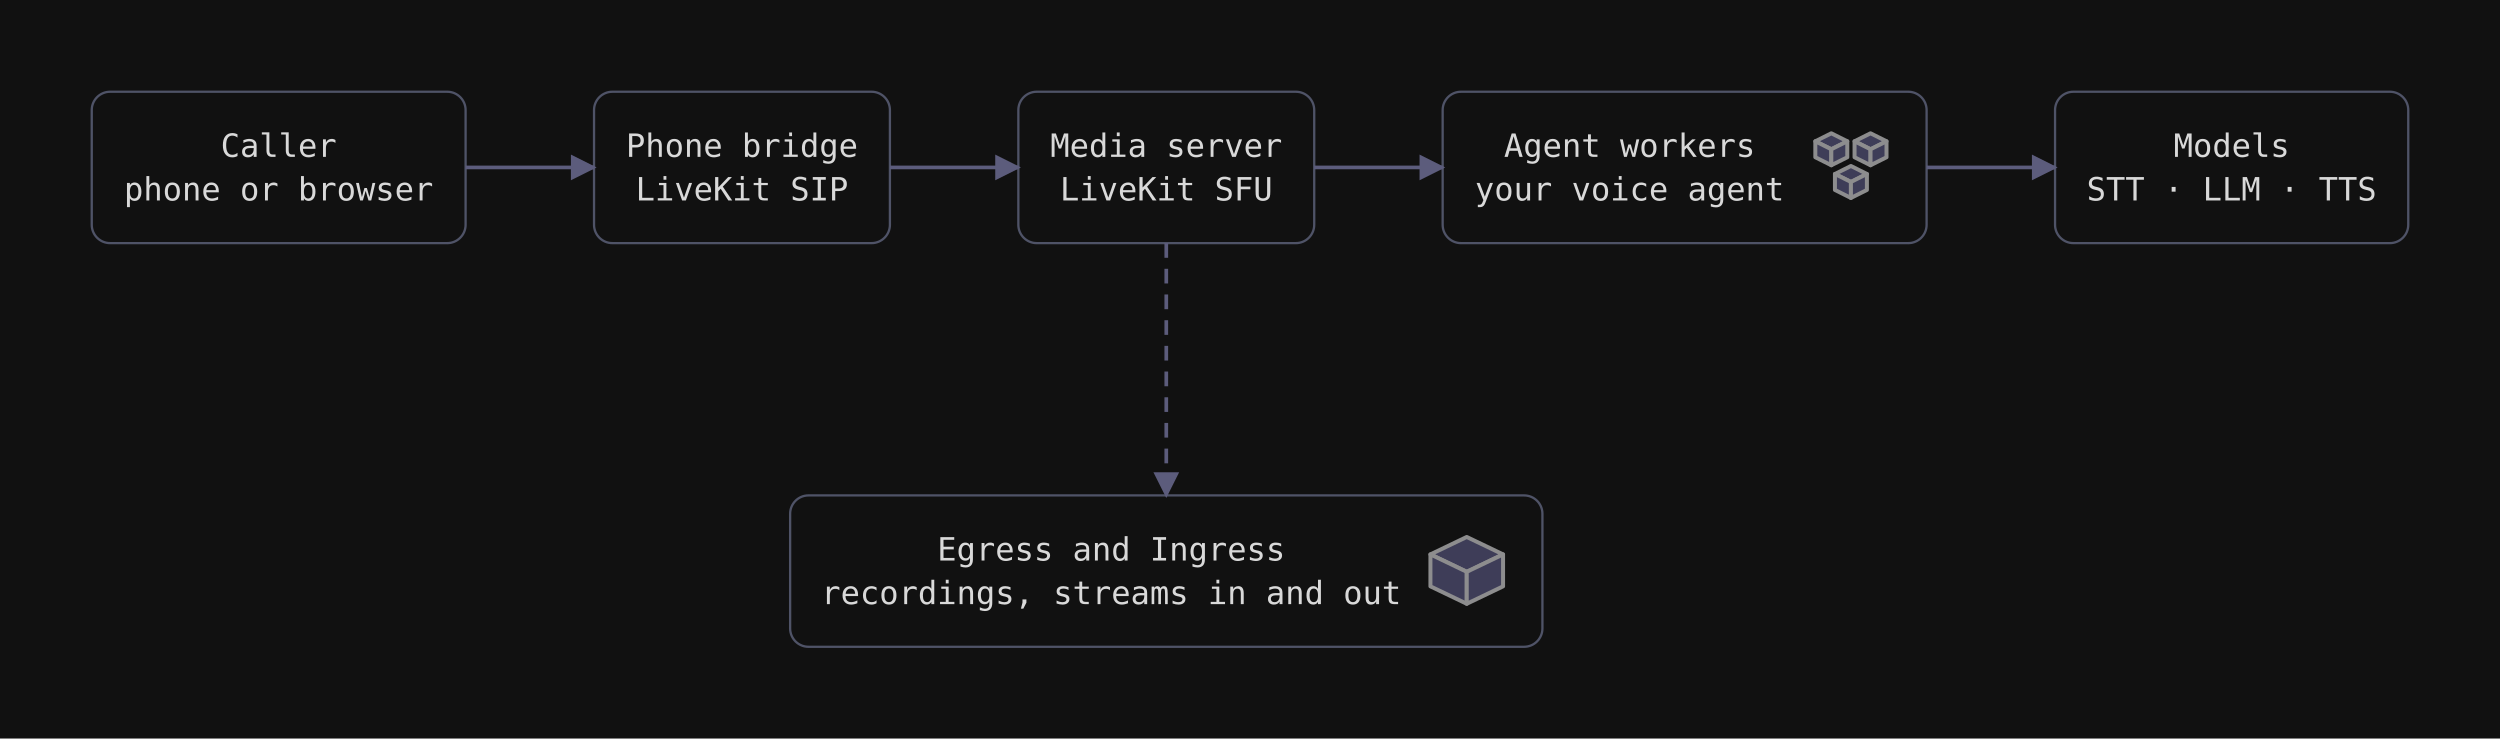
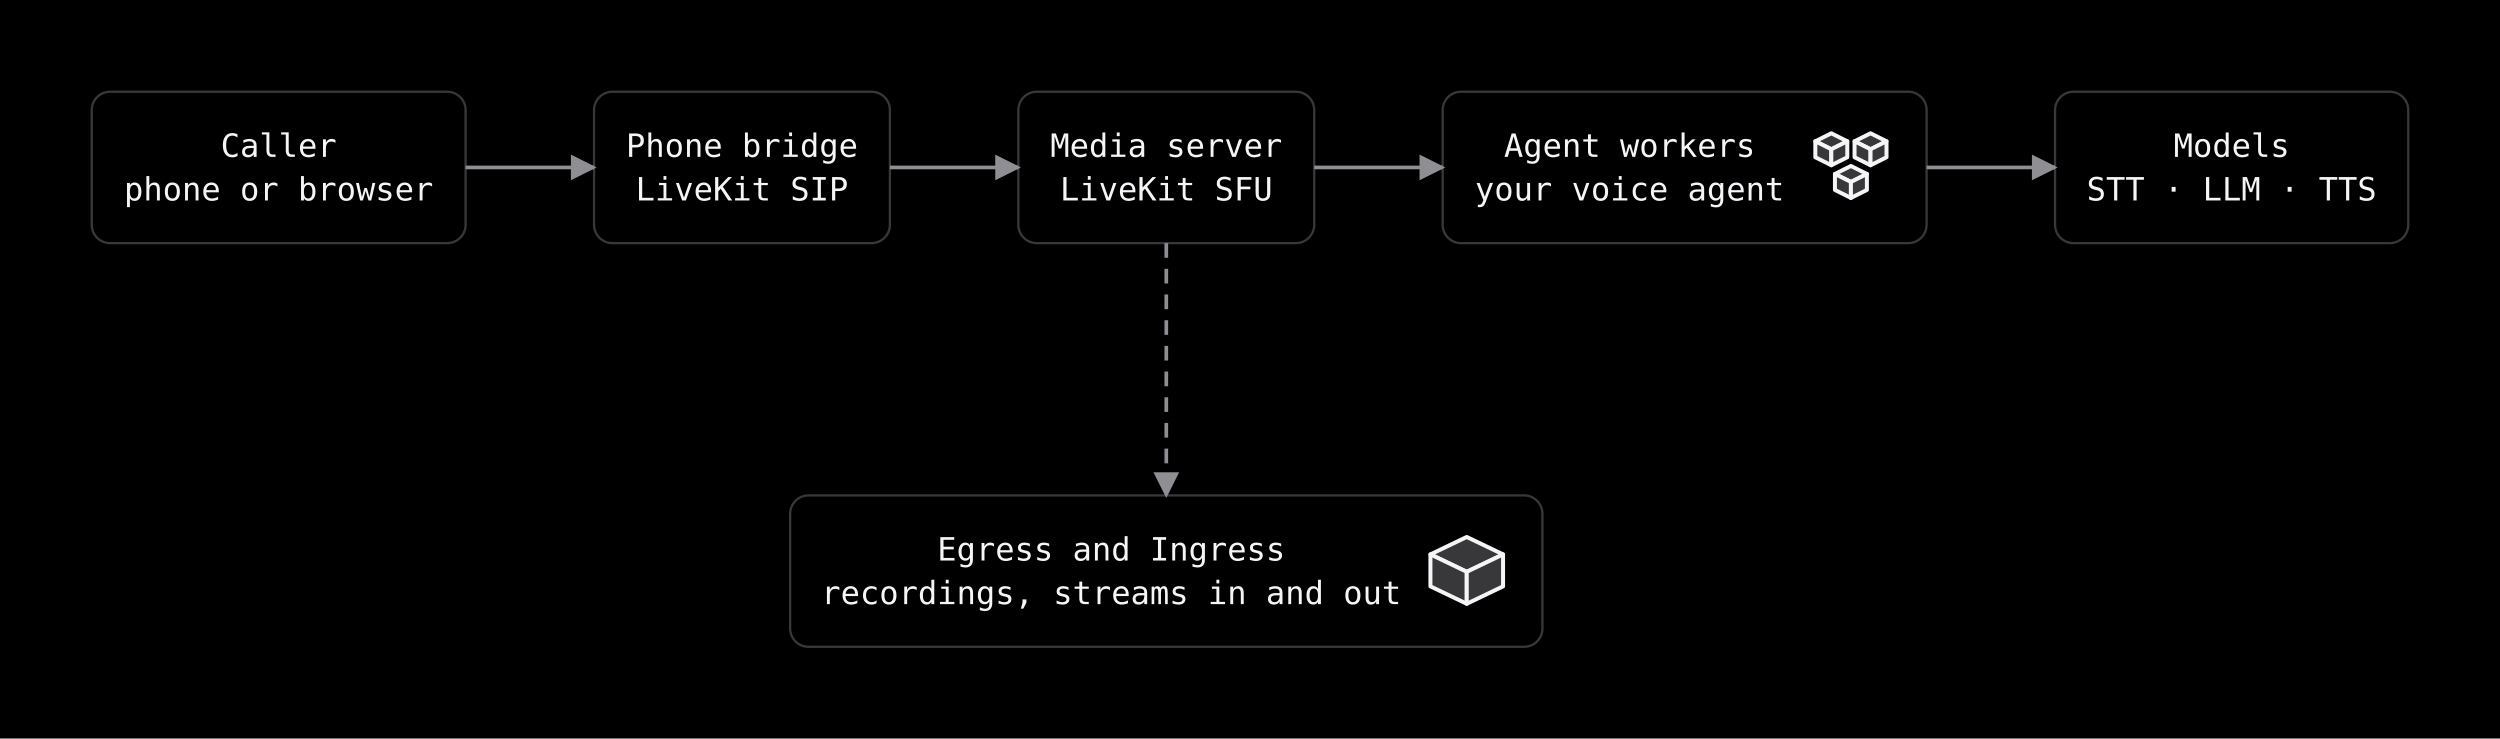
<svg xmlns="http://www.w3.org/2000/svg" width="1090" height="322" viewBox="0 0 1090 322" font-family="'DejaVu Sans Mono', 'Menlo', 'Consolas', 'Liberation Mono', 'Courier New', monospace" font-size="14px">
  <defs>
-     <marker id="rb03305da-arrow-5c5c7c" viewBox="0 0 10 10" refX="9" refY="5" markerWidth="7" markerHeight="7" orient="auto-start-reverse">
-       <path d="M 0 0 L 10 5 L 0 10 z" fill="#5c5c7c" />
+     <marker id="rdf15a10e-arrow-8e8e93" viewBox="0 0 10 10" refX="9" refY="5" markerWidth="7" markerHeight="7" orient="auto-start-reverse">
+       <path d="M 0 0 L 10 5 L 0 10 z" fill="#8e8e93" />
    </marker>
  </defs>
-   <rect x="0" y="0" width="1090" height="322" fill="#111111" />
-   <path d="M48 40 H195 a8 8 0 0 1 8 8 V98 a8 8 0 0 1 -8 8 H48 a8 8 0 0 1 -8 -8 V48 a8 8 0 0 1 8 -8 Z" fill="#111111" stroke="#4f5367" />
-   <text x="121.5" y="68.4" fill="#d9d9d9" text-anchor="middle">Caller</text>
-   <text x="121.5" y="87.4" fill="#d9d9d9" text-anchor="middle">phone or browser</text>
-   <path d="M267 40 H380 a8 8 0 0 1 8 8 V98 a8 8 0 0 1 -8 8 H267 a8 8 0 0 1 -8 -8 V48 a8 8 0 0 1 8 -8 Z" fill="#111111" stroke="#4f5367" />
-   <text x="323.5" y="68.4" fill="#d9d9d9" text-anchor="middle">Phone bridge</text>
-   <text x="323.5" y="87.4" fill="#d9d9d9" text-anchor="middle">LiveKit SIP</text>
-   <path d="M452 40 H565 a8 8 0 0 1 8 8 V98 a8 8 0 0 1 -8 8 H452 a8 8 0 0 1 -8 -8 V48 a8 8 0 0 1 8 -8 Z" fill="#111111" stroke="#4f5367" />
-   <text x="508.5" y="68.4" fill="#d9d9d9" text-anchor="middle">Media server</text>
-   <text x="508.5" y="87.4" fill="#d9d9d9" text-anchor="middle">LiveKit SFU</text>
-   <path d="M637 40 H832 a8 8 0 0 1 8 8 V98 a8 8 0 0 1 -8 8 H637 a8 8 0 0 1 -8 -8 V48 a8 8 0 0 1 8 -8 Z" fill="#111111" stroke="#4f5367" />
-   <text x="710.5" y="68.4" fill="#d9d9d9" text-anchor="middle">Agent workers</text>
-   <text x="710.5" y="87.4" fill="#d9d9d9" text-anchor="middle">your voice agent</text>
+   <rect x="0" y="0" width="1090" height="322" fill="#000000" />
+   <path d="M48 40 H195 a8 8 0 0 1 8 8 V98 a8 8 0 0 1 -8 8 H48 a8 8 0 0 1 -8 -8 V48 a8 8 0 0 1 8 -8 Z" fill="#000000" stroke="#38383a" />
+   <text x="121.5" y="68.4" fill="#f5f5f7" text-anchor="middle">Caller</text>
+   <text x="121.5" y="87.4" fill="#f5f5f7" text-anchor="middle">phone or browser</text>
+   <path d="M267 40 H380 a8 8 0 0 1 8 8 V98 a8 8 0 0 1 -8 8 H267 a8 8 0 0 1 -8 -8 V48 a8 8 0 0 1 8 -8 Z" fill="#000000" stroke="#38383a" />
+   <text x="323.5" y="68.4" fill="#f5f5f7" text-anchor="middle">Phone bridge</text>
+   <text x="323.5" y="87.4" fill="#f5f5f7" text-anchor="middle">LiveKit SIP</text>
+   <path d="M452 40 H565 a8 8 0 0 1 8 8 V98 a8 8 0 0 1 -8 8 H452 a8 8 0 0 1 -8 -8 V48 a8 8 0 0 1 8 -8 Z" fill="#000000" stroke="#38383a" />
+   <text x="508.5" y="68.4" fill="#f5f5f7" text-anchor="middle">Media server</text>
+   <text x="508.5" y="87.4" fill="#f5f5f7" text-anchor="middle">LiveKit SFU</text>
+   <path d="M637 40 H832 a8 8 0 0 1 8 8 V98 a8 8 0 0 1 -8 8 H637 a8 8 0 0 1 -8 -8 V48 a8 8 0 0 1 8 -8 Z" fill="#000000" stroke="#38383a" />
+   <text x="710.5" y="68.4" fill="#f5f5f7" text-anchor="middle">Agent workers</text>
+   <text x="710.5" y="87.4" fill="#f5f5f7" text-anchor="middle">your voice agent</text>
  <g transform="translate(788 54) scale(1.58333)">
-     <path d="M6.6 2.6 L11 4.8 L6.6 7 L2.2 4.8 Z" fill="#3e3d58" stroke="#8d8d8e" stroke-width="1.1" stroke-linejoin="round" />
-     <path d="M2.2 4.8 L6.6 7 L6.6 11.4 L2.2 9.2 Z" fill="#3e3d58" stroke="#8d8d8e" stroke-width="1.1" stroke-linejoin="round" />
-     <path d="M11 4.8 L6.6 7 L6.6 11.4 L11 9.2 Z" fill="#3e3d58" stroke="#8d8d8e" stroke-width="1.1" stroke-linejoin="round" />
-     <path d="M17.4 2.6 L21.8 4.8 L17.4 7 L13 4.8 Z" fill="#3e3d58" stroke="#8d8d8e" stroke-width="1.1" stroke-linejoin="round" />
-     <path d="M13 4.8 L17.4 7 L17.4 11.4 L13 9.2 Z" fill="#3e3d58" stroke="#8d8d8e" stroke-width="1.1" stroke-linejoin="round" />
-     <path d="M21.8 4.8 L17.4 7 L17.4 11.4 L21.8 9.2 Z" fill="#3e3d58" stroke="#8d8d8e" stroke-width="1.1" stroke-linejoin="round" />
-     <path d="M12 11.6 L16.4 13.8 L12 16 L7.6 13.8 Z" fill="#3e3d58" stroke="#8d8d8e" stroke-width="1.1" stroke-linejoin="round" />
-     <path d="M7.6 13.8 L12 16 L12 20.4 L7.6 18.2 Z" fill="#3e3d58" stroke="#8d8d8e" stroke-width="1.1" stroke-linejoin="round" />
-     <path d="M16.4 13.8 L12 16 L12 20.4 L16.4 18.2 Z" fill="#3e3d58" stroke="#8d8d8e" stroke-width="1.1" stroke-linejoin="round" />
+     <path d="M6.6 2.6 L11 4.8 L6.6 7 L2.2 4.8 Z" fill="#38383a" stroke="#f5f5f7" stroke-width="1.1" stroke-linejoin="round" />
+     <path d="M2.2 4.8 L6.6 7 L6.6 11.4 L2.2 9.2 Z" fill="#38383a" stroke="#f5f5f7" stroke-width="1.1" stroke-linejoin="round" />
+     <path d="M11 4.8 L6.6 7 L6.6 11.4 L11 9.2 Z" fill="#38383a" stroke="#f5f5f7" stroke-width="1.1" stroke-linejoin="round" />
+     <path d="M17.4 2.6 L21.8 4.8 L17.4 7 L13 4.8 Z" fill="#38383a" stroke="#f5f5f7" stroke-width="1.1" stroke-linejoin="round" />
+     <path d="M13 4.8 L17.4 7 L17.4 11.4 L13 9.2 Z" fill="#38383a" stroke="#f5f5f7" stroke-width="1.1" stroke-linejoin="round" />
+     <path d="M21.8 4.8 L17.4 7 L17.4 11.4 L21.8 9.2 Z" fill="#38383a" stroke="#f5f5f7" stroke-width="1.1" stroke-linejoin="round" />
+     <path d="M12 11.6 L16.4 13.8 L12 16 L7.6 13.8 Z" fill="#38383a" stroke="#f5f5f7" stroke-width="1.1" stroke-linejoin="round" />
+     <path d="M7.6 13.8 L12 16 L12 20.4 L7.6 18.2 Z" fill="#38383a" stroke="#f5f5f7" stroke-width="1.1" stroke-linejoin="round" />
+     <path d="M16.4 13.8 L12 16 L12 20.4 L16.4 18.2 Z" fill="#38383a" stroke="#f5f5f7" stroke-width="1.1" stroke-linejoin="round" />
  </g>
-   <path d="M904 40 H1042 a8 8 0 0 1 8 8 V98 a8 8 0 0 1 -8 8 H904 a8 8 0 0 1 -8 -8 V48 a8 8 0 0 1 8 -8 Z" fill="#111111" stroke="#4f5367" />
-   <text x="973" y="68.4" fill="#d9d9d9" text-anchor="middle">Models</text>
-   <text x="973" y="87.4" fill="#d9d9d9" text-anchor="middle">STT · LLM · TTS</text>
-   <path d="M352.5 216 H664.5 a8 8 0 0 1 8 8 V274 a8 8 0 0 1 -8 8 H352.5 a8 8 0 0 1 -8 -8 V224 a8 8 0 0 1 8 -8 Z" fill="#111111" stroke="#4f5367" />
-   <text x="484.5" y="244.4" fill="#d9d9d9" text-anchor="middle">Egress and Ingress</text>
-   <text x="484.5" y="263.4" fill="#d9d9d9" text-anchor="middle">recordings, streams in and out</text>
+   <path d="M904 40 H1042 a8 8 0 0 1 8 8 V98 a8 8 0 0 1 -8 8 H904 a8 8 0 0 1 -8 -8 V48 a8 8 0 0 1 8 -8 Z" fill="#000000" stroke="#38383a" />
+   <text x="973" y="68.4" fill="#f5f5f7" text-anchor="middle">Models</text>
+   <text x="973" y="87.4" fill="#f5f5f7" text-anchor="middle">STT · LLM · TTS</text>
+   <path d="M352.5 216 H664.5 a8 8 0 0 1 8 8 V274 a8 8 0 0 1 -8 8 H352.5 a8 8 0 0 1 -8 -8 V224 a8 8 0 0 1 8 -8 Z" fill="#000000" stroke="#38383a" />
+   <text x="484.5" y="244.4" fill="#f5f5f7" text-anchor="middle">Egress and Ingress</text>
+   <text x="484.5" y="263.4" fill="#f5f5f7" text-anchor="middle">recordings, streams in and out</text>
  <g transform="translate(620.5 230) scale(1.58333)">
-     <path d="M12 2.6 L22 7.4 L12 12.2 L2 7.4 Z" fill="#3e3d58" stroke="#8d8d8e" stroke-width="1.1" stroke-linejoin="round" />
-     <path d="M2 7.4 L12 12.2 L12 21 L2 16.2 Z" fill="#3e3d58" stroke="#8d8d8e" stroke-width="1.1" stroke-linejoin="round" />
-     <path d="M22 7.4 L12 12.2 L12 21 L22 16.2 Z" fill="#3e3d58" stroke="#8d8d8e" stroke-width="1.1" stroke-linejoin="round" />
+     <path d="M12 2.6 L22 7.4 L12 12.2 L2 7.4 Z" fill="#38383a" stroke="#f5f5f7" stroke-width="1.1" stroke-linejoin="round" />
+     <path d="M2 7.4 L12 12.2 L12 21 L2 16.2 Z" fill="#38383a" stroke="#f5f5f7" stroke-width="1.1" stroke-linejoin="round" />
+     <path d="M22 7.4 L12 12.2 L12 21 L22 16.2 Z" fill="#38383a" stroke="#f5f5f7" stroke-width="1.1" stroke-linejoin="round" />
  </g>
-   <path d="M 203 73 C 227 73, 235 73, 247.8 73 L 259 73" fill="none" stroke="#5c5c7c" stroke-width="1.6" marker-end="url(#rb03305da-arrow-5c5c7c)" />
-   <path d="M 388 73 C 412 73, 420 73, 432.8 73 L 444 73" fill="none" stroke="#5c5c7c" stroke-width="1.6" marker-end="url(#rb03305da-arrow-5c5c7c)" />
-   <path d="M 573 73 C 597 73, 605 73, 617.8 73 L 629 73" fill="none" stroke="#5c5c7c" stroke-width="1.6" marker-end="url(#rb03305da-arrow-5c5c7c)" />
-   <path d="M 840 73 C 864 73, 872 73, 884.8 73 L 896 73" fill="none" stroke="#5c5c7c" stroke-width="1.6" marker-end="url(#rb03305da-arrow-5c5c7c)" />
-   <path d="M 508.5 106 C 508.5 150, 508.5 172, 508.5 204.8 L 508.5 216" fill="none" stroke="#5c5c7c" stroke-width="1.6" stroke-dasharray="6.4 4.8" marker-end="url(#rb03305da-arrow-5c5c7c)" />
+   <path d="M 203 73 C 227 73, 235 73, 247.8 73 L 259 73" fill="none" stroke="#8e8e93" stroke-width="1.6" marker-end="url(#rdf15a10e-arrow-8e8e93)" />
+   <path d="M 388 73 C 412 73, 420 73, 432.8 73 L 444 73" fill="none" stroke="#8e8e93" stroke-width="1.6" marker-end="url(#rdf15a10e-arrow-8e8e93)" />
+   <path d="M 573 73 C 597 73, 605 73, 617.8 73 L 629 73" fill="none" stroke="#8e8e93" stroke-width="1.6" marker-end="url(#rdf15a10e-arrow-8e8e93)" />
+   <path d="M 840 73 C 864 73, 872 73, 884.8 73 L 896 73" fill="none" stroke="#8e8e93" stroke-width="1.6" marker-end="url(#rdf15a10e-arrow-8e8e93)" />
+   <path d="M 508.5 106 C 508.5 150, 508.5 172, 508.5 204.8 L 508.5 216" fill="none" stroke="#8e8e93" stroke-width="1.6" stroke-dasharray="6.4 4.8" marker-end="url(#rdf15a10e-arrow-8e8e93)" />
</svg>
